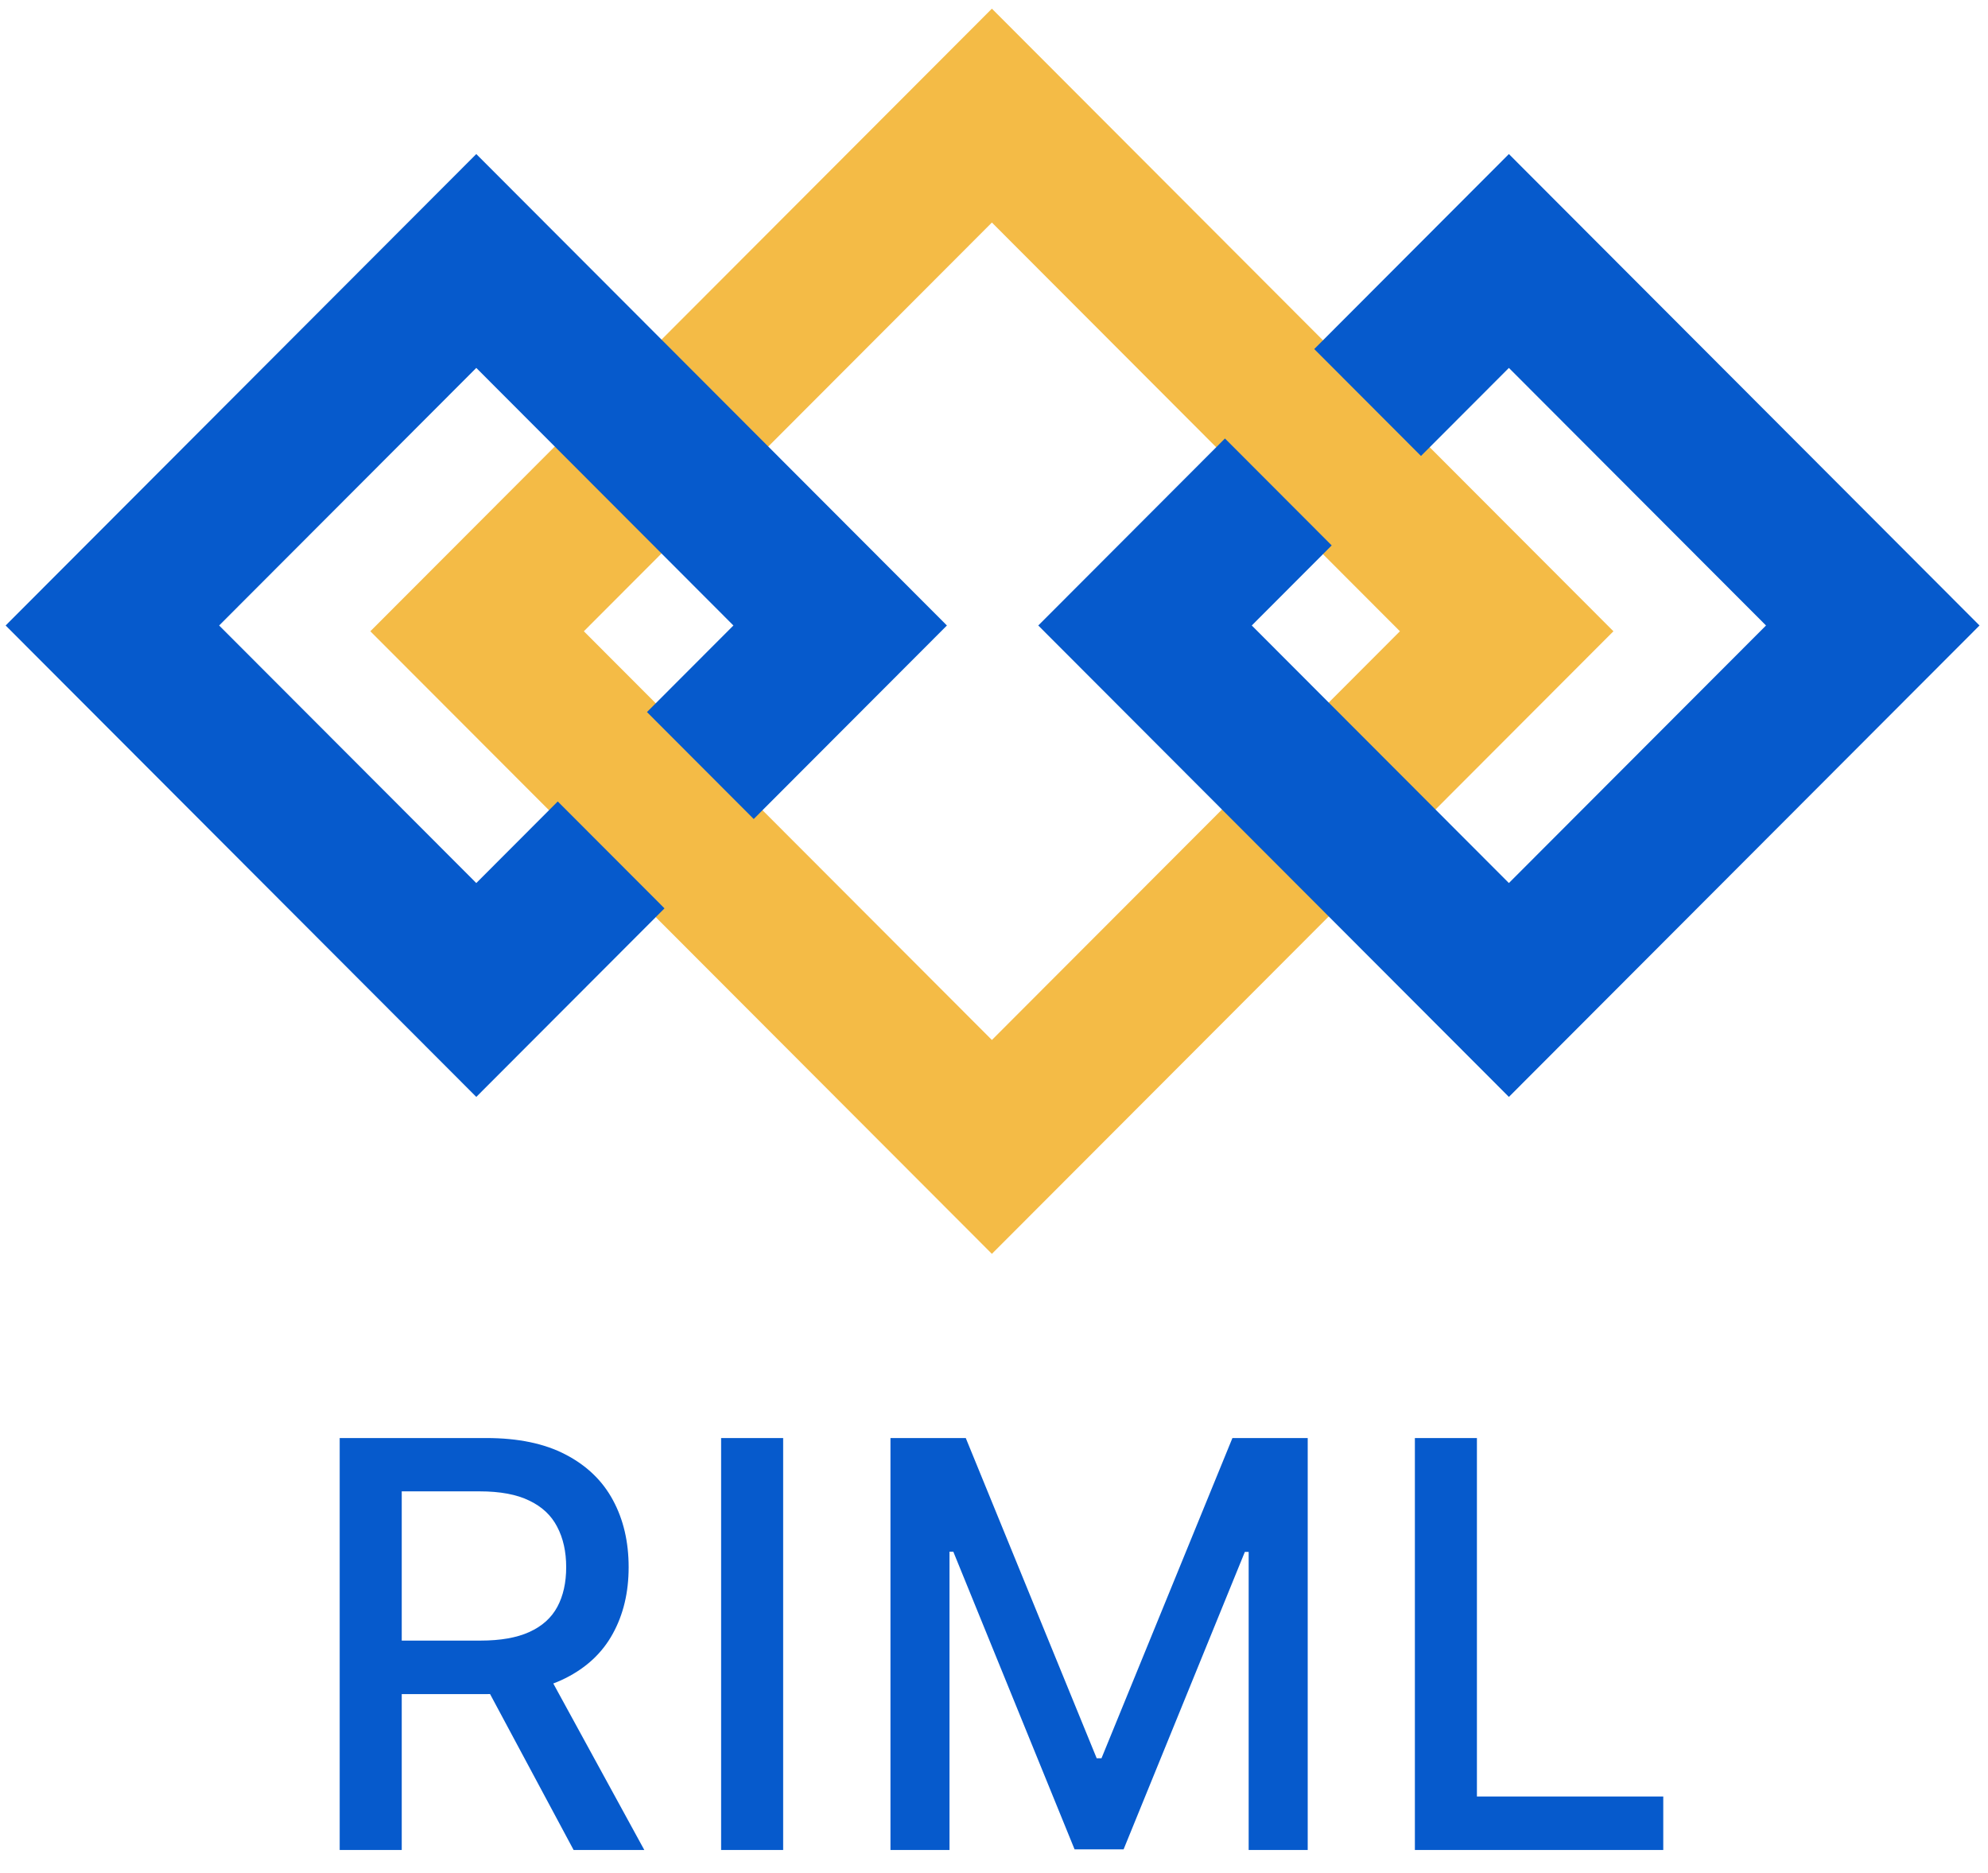
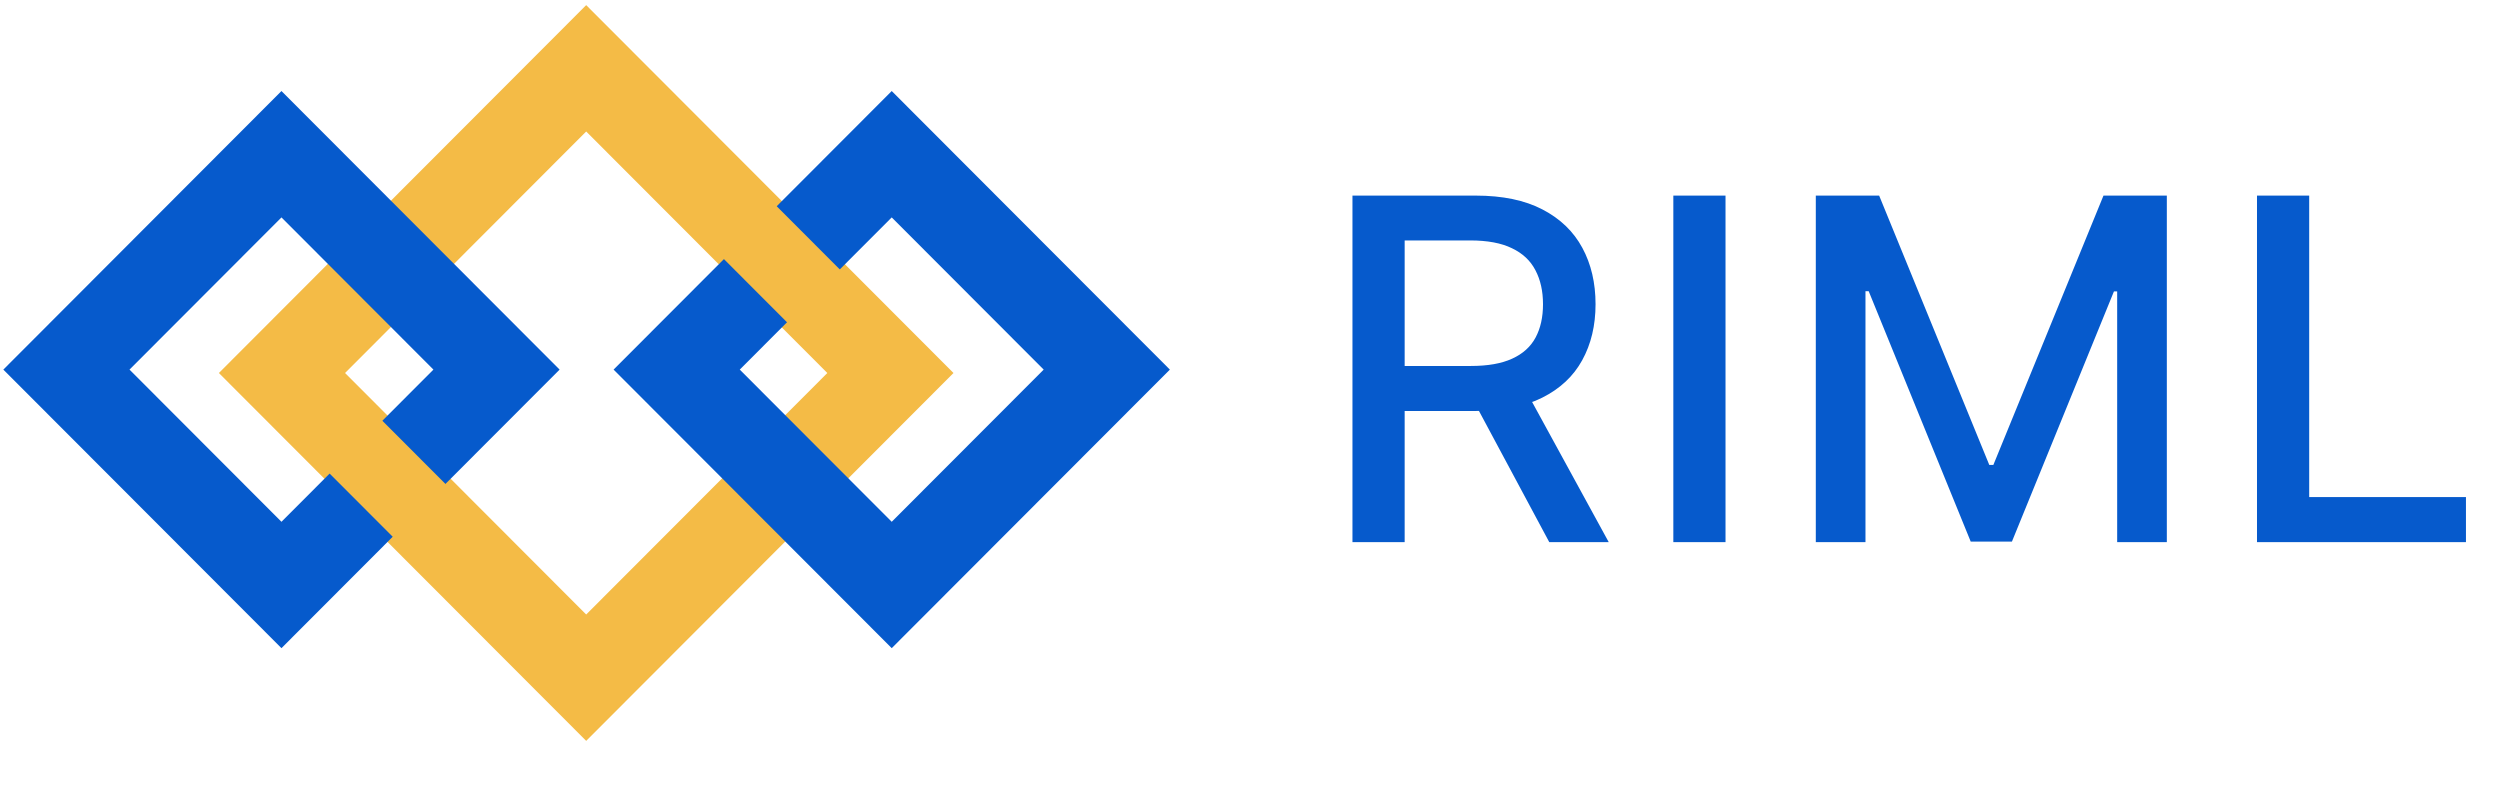
- <svg xmlns="http://www.w3.org/2000/svg" width="86" height="81" viewBox="0 0 86 81" fill="none">
-   <path d="M65.178 27.304L42.909 5L20.639 27.304L42.909 49.607L65.178 27.304Z" stroke="#F4BB46" stroke-width="6.536" />
-   <path d="M81.015 27.054L65.274 11.288L49.533 27.054L65.274 42.819L81.015 27.054Z" stroke="#065ACC" stroke-width="6.536" />
-   <path d="M36.345 27.054L20.604 11.288L4.862 27.054L20.604 42.819L36.345 27.054Z" stroke="#065ACC" stroke-width="6.536" />
-   <path d="M54.788 13.028L50.925 16.896L57.67 23.652L61.533 19.784L54.788 13.028Z" fill="#F4BB46" />
-   <path d="M26.646 29.455L22.786 33.32L29.532 40.076L33.391 36.211L26.646 29.455Z" fill="#F4BB46" />
-   <path d="M14.695 80.016V62.199H21.036C22.414 62.199 23.558 62.437 24.467 62.913C25.382 63.388 26.065 64.046 26.517 64.887C26.969 65.723 27.195 66.688 27.195 67.784C27.195 68.875 26.966 69.835 26.508 70.664C26.057 71.488 25.373 72.129 24.458 72.587C23.549 73.045 22.406 73.274 21.027 73.274H16.224V70.96H20.784C21.653 70.96 22.359 70.835 22.904 70.586C23.454 70.336 23.856 69.974 24.111 69.498C24.366 69.023 24.493 68.451 24.493 67.784C24.493 67.112 24.363 66.529 24.102 66.036C23.848 65.543 23.445 65.166 22.895 64.905C22.351 64.638 21.635 64.505 20.749 64.505H17.379V80.016H14.695ZM23.477 71.978L27.872 80.016H24.814L20.506 71.978H23.477ZM33.879 62.199V80.016H31.195V62.199H33.879ZM38.521 62.199H41.779L47.442 76.049H47.65L53.314 62.199H56.571V80.016H54.017V67.123H53.852L48.606 79.99H46.486L41.24 67.115H41.075V80.016H38.521V62.199ZM61.207 80.016V62.199H63.891V77.702H71.952V80.016H61.207Z" fill="#065ACC" />
+ <svg xmlns="http://www.w3.org/2000/svg" width="183" height="58" viewBox="0 0 183 58" fill="none">
+   <path d="M65.178 27.304L42.909 5L20.64 27.304L42.909 49.607L65.178 27.304Z" stroke="#F4BB46" stroke-width="6.536" />
+   <path d="M81.016 27.055L65.274 11.289L49.533 27.055L65.274 42.82L81.016 27.055Z" stroke="#065ACC" stroke-width="6.536" />
+   <path d="M36.345 27.055L20.603 11.289L4.862 27.055L20.603 42.82L36.345 27.055Z" stroke="#065ACC" stroke-width="6.536" />
+   <path d="M54.788 13.027L50.925 16.896L57.67 23.652L61.533 19.783L54.788 13.027Z" fill="#F4BB46" />
+   <path d="M26.646 29.455L22.786 33.321L29.532 40.077L33.391 36.211L26.646 29.455Z" fill="#F4BB46" />
+   <path d="M99 39.682V14.318H108.027C109.988 14.318 111.617 14.657 112.911 15.334C114.213 16.011 115.186 16.948 115.829 18.145C116.472 19.334 116.794 20.709 116.794 22.269C116.794 23.821 116.468 25.188 115.817 26.369C115.174 27.541 114.201 28.453 112.898 29.105C111.604 29.758 109.976 30.084 108.014 30.084H101.176V26.789H107.668C108.905 26.789 109.91 26.612 110.685 26.257C111.468 25.902 112.041 25.386 112.404 24.709C112.767 24.032 112.948 23.219 112.948 22.269C112.948 21.311 112.763 20.482 112.392 19.78C112.029 19.078 111.456 18.541 110.673 18.17C109.898 17.79 108.88 17.6 107.619 17.6H102.821V39.682H99ZM111.501 28.238L117.758 39.682H113.405L107.272 28.238H111.501ZM126.308 14.318V39.682H122.488V14.318H126.308ZM132.917 14.318H137.554L145.616 34.034H145.913L153.975 14.318H158.612V39.682H154.977V21.328H154.742L147.273 39.644H144.256L136.788 21.316H136.553V39.682H132.917V14.318ZM165.212 39.682V14.318H169.033V36.387H180.508V39.682H165.212Z" fill="#065ACC" />
</svg>
